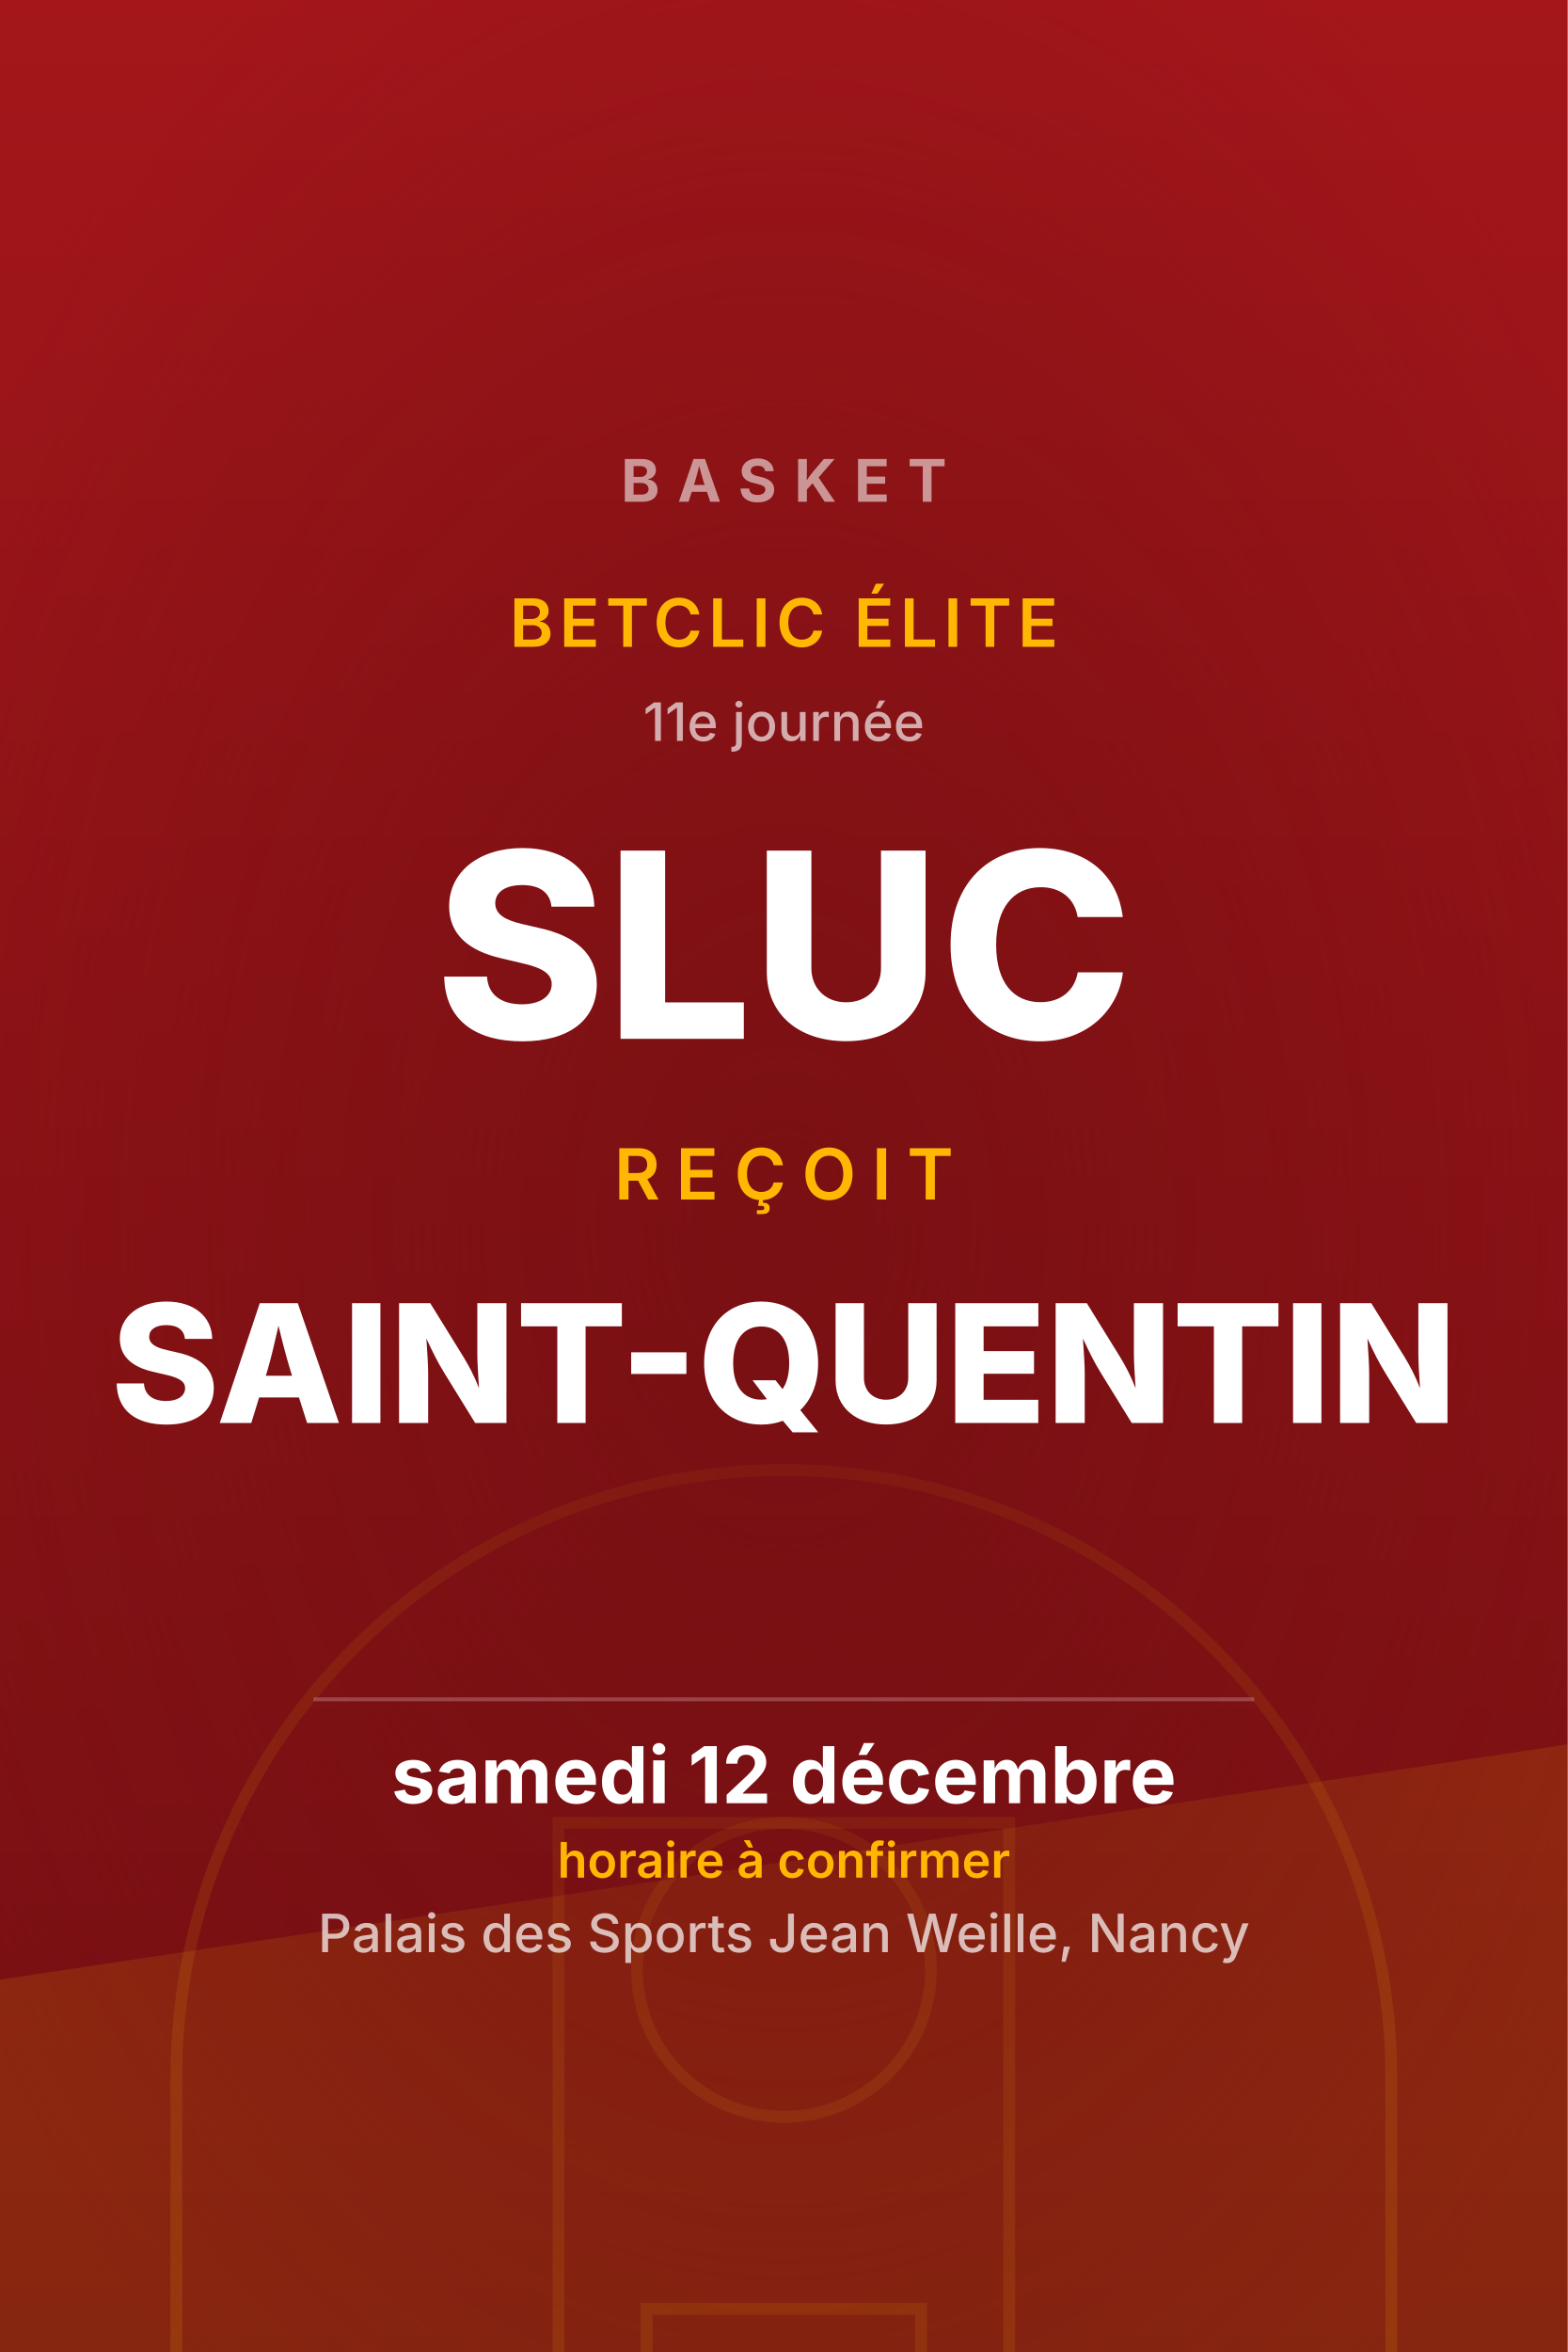
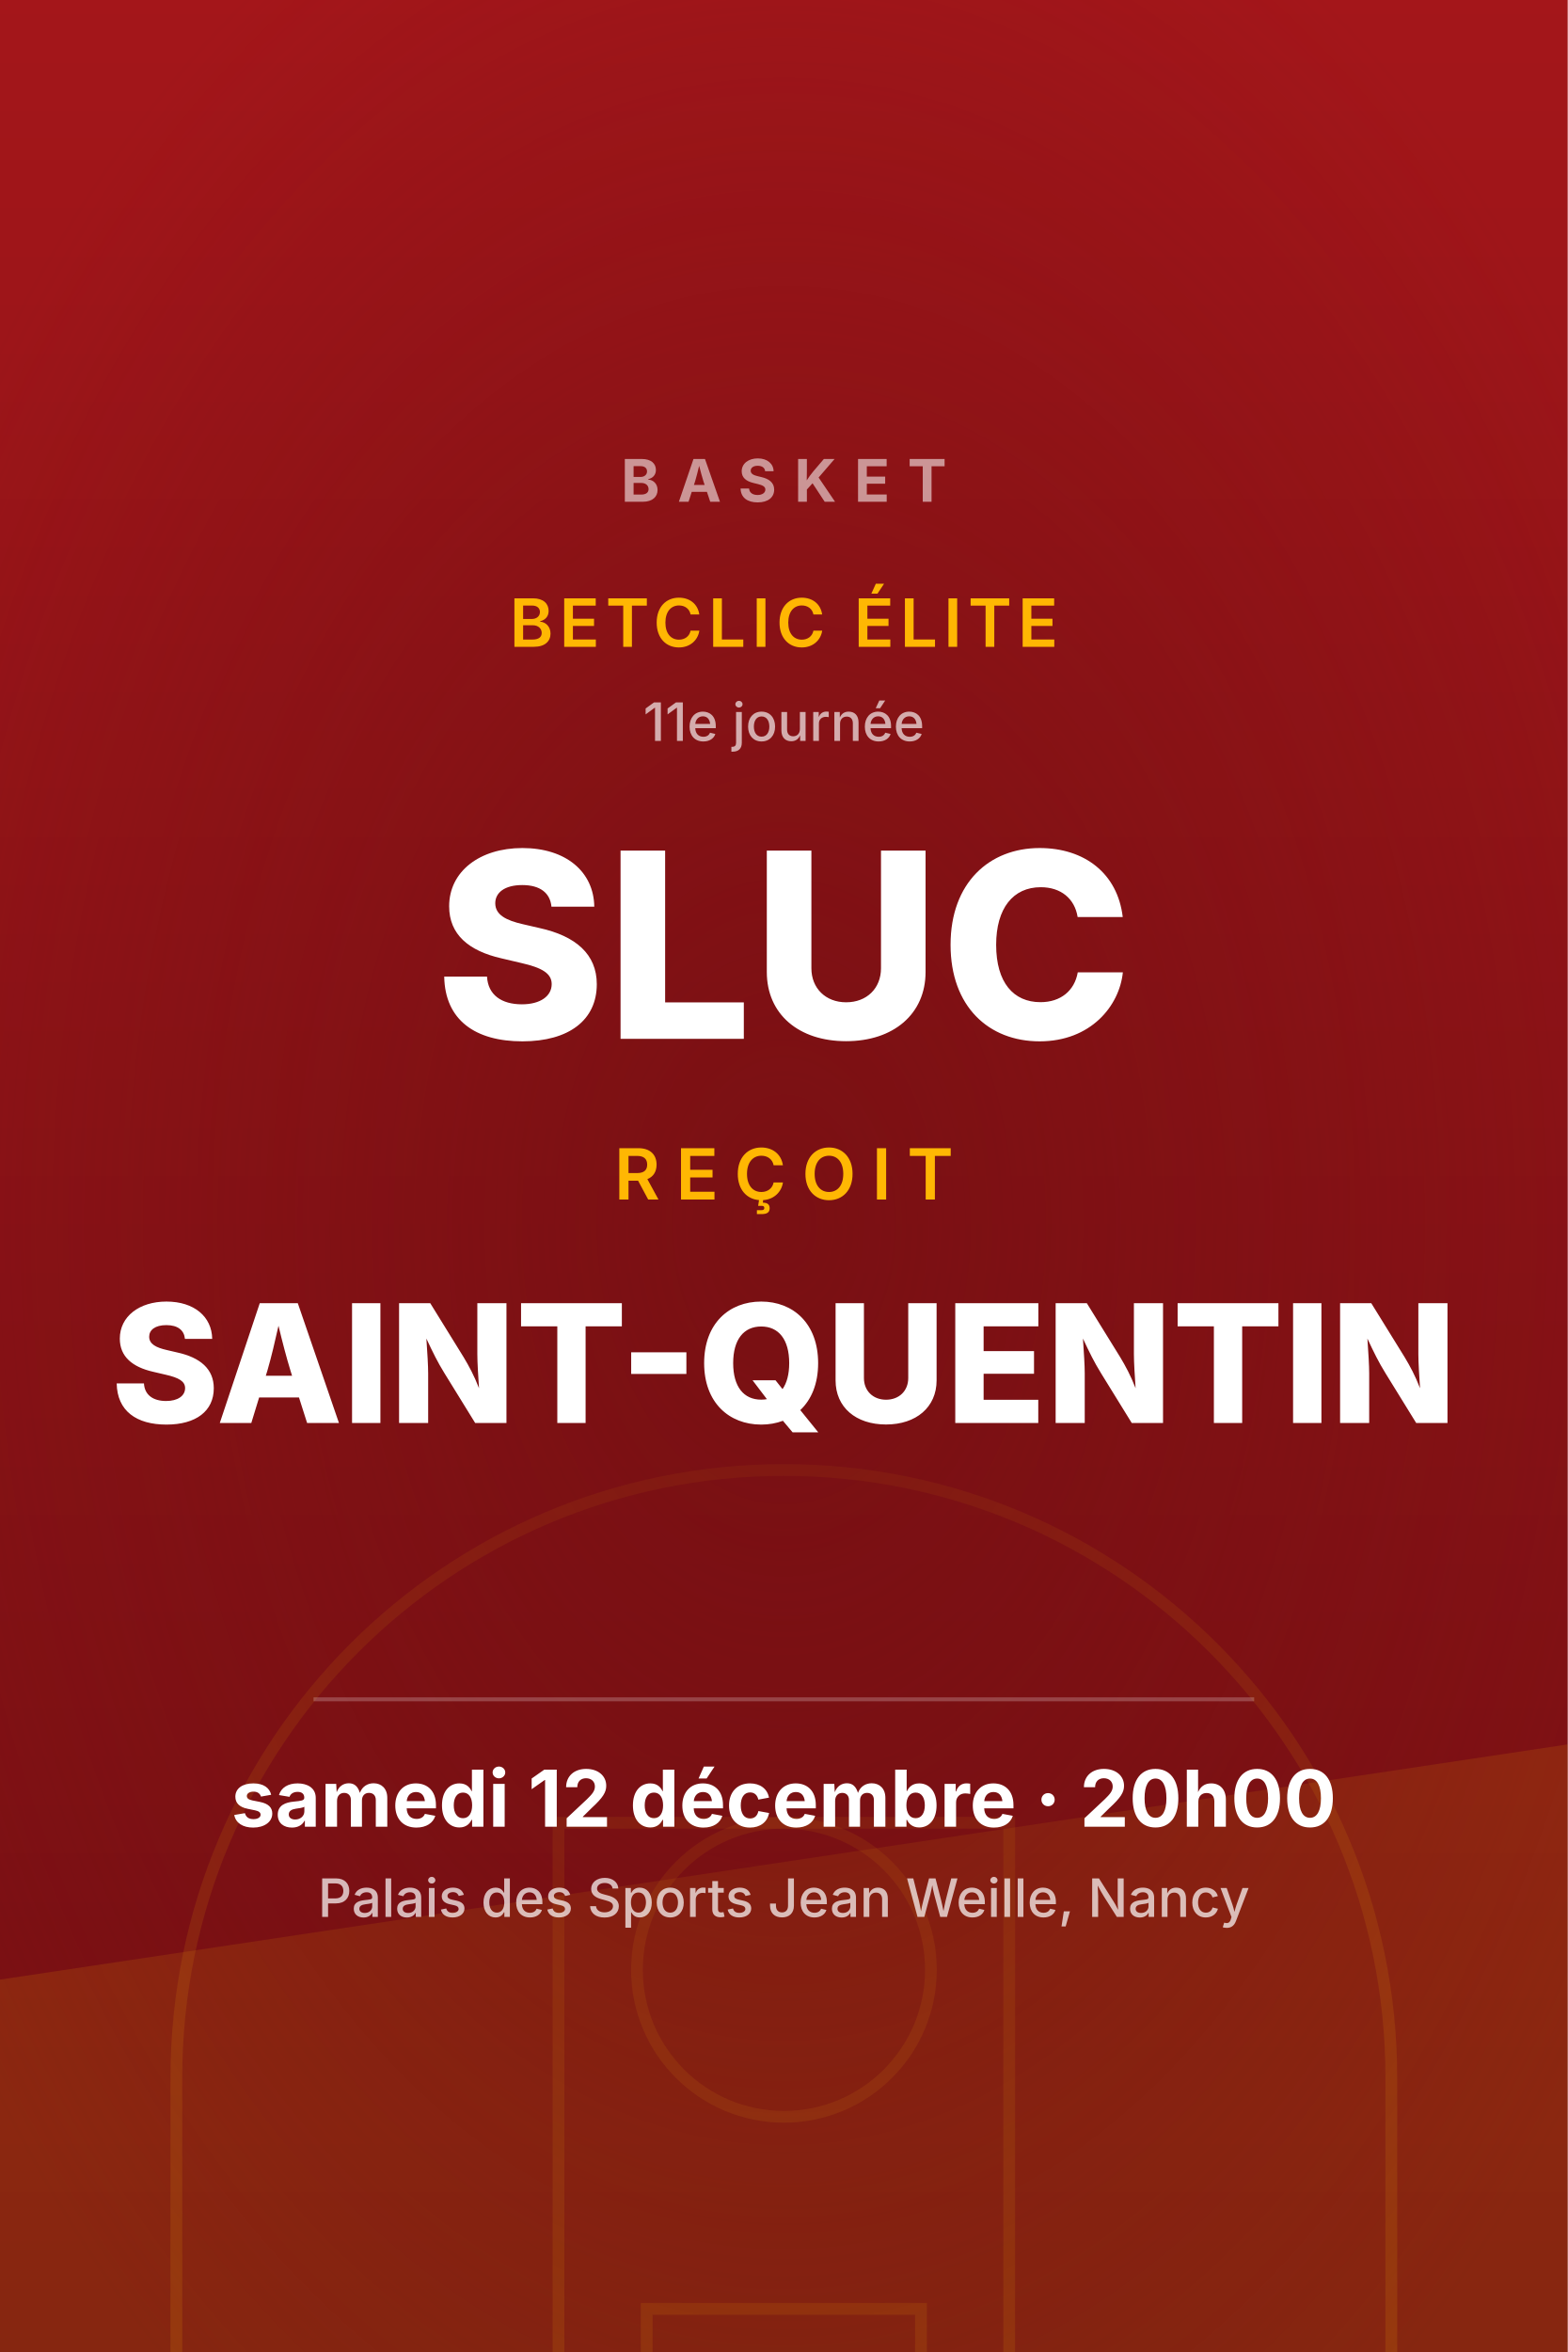
<svg xmlns="http://www.w3.org/2000/svg" viewBox="0 0 800 1200" width="800" height="1200" role="img" aria-label="SLUC reçoit Saint-Quentin">
  <defs>
    <linearGradient id="g" x1="0" y1="0" x2="0" y2="1">
      <stop offset="0" stop-color="#a4161a" />
      <stop offset="1" stop-color="#730f12" />
    </linearGradient>
    <radialGradient id="v" cx="50%" cy="52%" r="62%">
      <stop offset="0" stop-color="#730f12" stop-opacity=".72" />
      <stop offset="1" stop-color="#730f12" stop-opacity="0" />
    </radialGradient>
  </defs>
  <rect width="800" height="1200" fill="url(#g)" />
  <path d="M285 1200 V930 H515 V1200" fill="none" stroke="#ffb703" stroke-width="6" opacity=".13" />
  <path d="M400 930 a75 75 0 1 0 .1 0" fill="none" stroke="#ffb703" stroke-width="6" opacity=".13" />
  <path d="M90 1200 V1060 a310 310 0 0 1 620 0 V1200" fill="none" stroke="#ffb703" stroke-width="6" opacity=".13" />
  <path d="M330 1200 V1178 H470 V1200" fill="none" stroke="#ffb703" stroke-width="6" opacity=".13" />
  <path d="M0 1010 L800 890 L800 1200 L0 1200 Z" fill="#ffb703" opacity=".14" />
  <rect width="800" height="1200" fill="url(#v)" />
  <g font-family="Inter, Helvetica Neue, Helvetica, Arial, sans-serif" text-anchor="middle">
    <text x="400" y="256" font-size="30" font-weight="700" fill="#ffffff" opacity=".55" letter-spacing="9">BASKET</text>
    <text x="400" y="330" font-size="34" font-weight="600" fill="#ffb703" letter-spacing="3">BETCLIC ÉLITE</text>
    <text x="400" y="378" font-size="27" font-weight="500" fill="#ffffff" opacity=".65">11e journée</text>
    <text x="400" y="530" font-size="132" font-weight="800" fill="#ffffff">SLUC</text>
    <text x="400" y="612" font-size="36" font-weight="600" fill="#ffb703" letter-spacing="8">REÇOIT</text>
    <text x="400" y="726" text-anchor="middle" font-size="84" font-weight="800" fill="#ffffff">SAINT-QUENTIN</text>
    <rect x="160" y="866" width="480" height="2" fill="#ffffff" opacity=".22" />
-     <text x="400" y="920" font-size="40" font-weight="700" fill="#ffffff">samedi 12 décembre</text>
-     <text x="400" y="958" font-size="25" font-weight="600" fill="#ffb703">horaire à confirmer</text>
-     <text x="400" y="996" font-size="27" font-weight="500" fill="#ffffff" opacity=".7">Palais des Sports Jean Weille, Nancy</text>
+     <text x="400" y="932" font-size="40" font-weight="700" fill="#ffffff">samedi 12 décembre · 20h00</text>
+     <text x="400" y="978" font-size="27" font-weight="500" fill="#ffffff" opacity=".7">Palais des Sports Jean Weille, Nancy</text>
  </g>
</svg>
